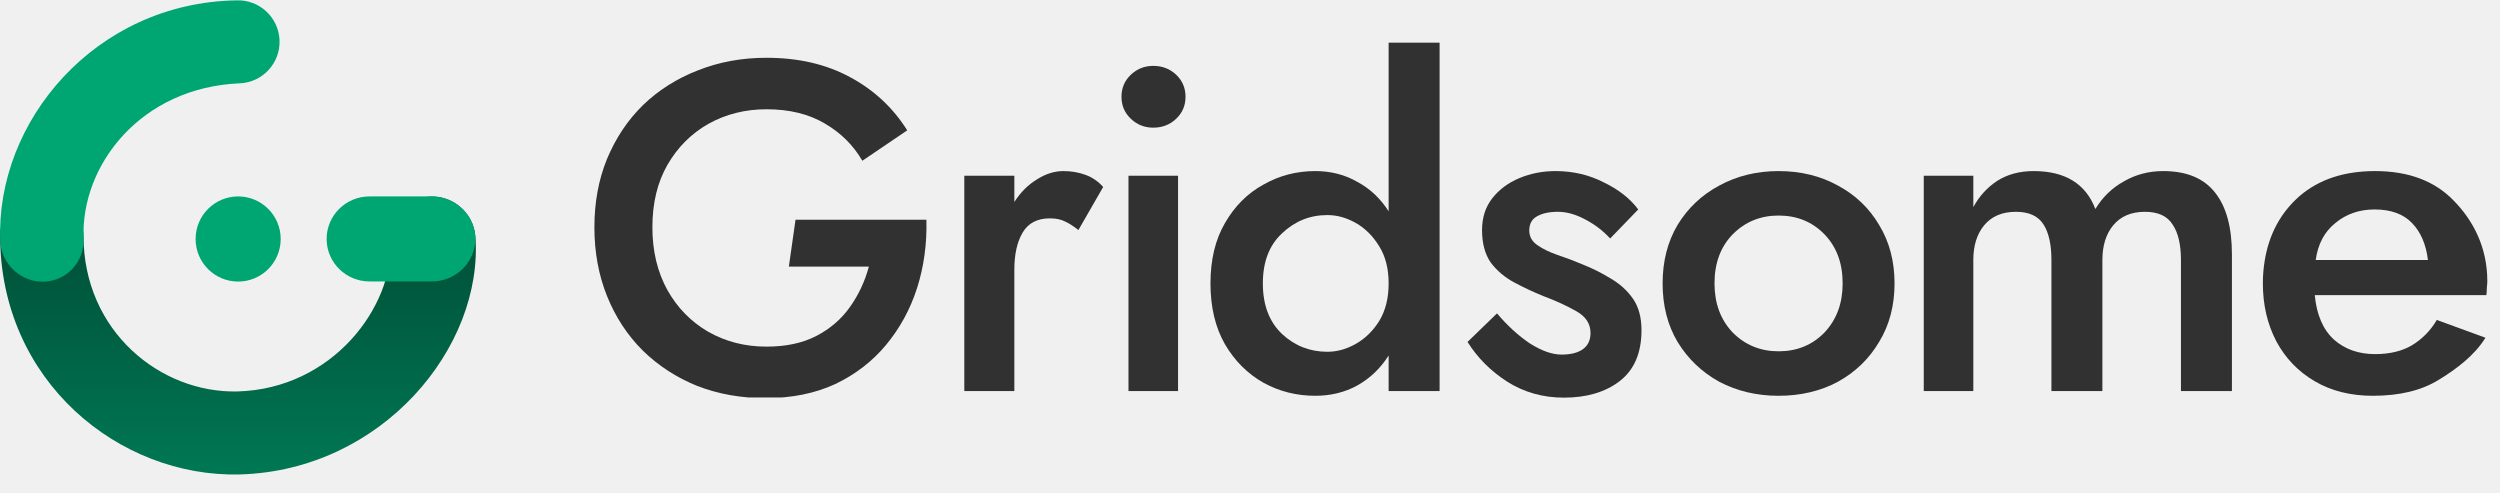
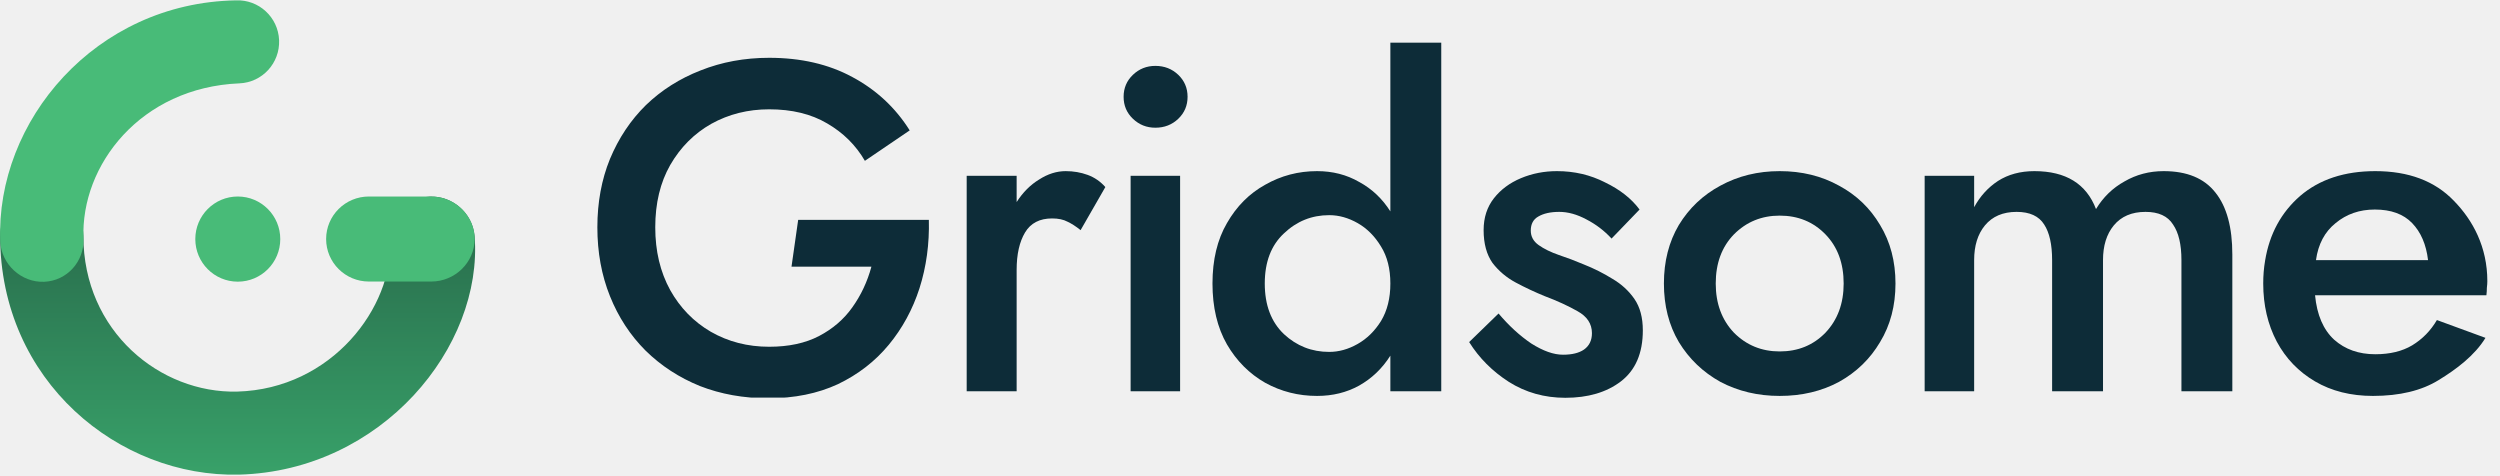
- <svg xmlns="http://www.w3.org/2000/svg" width="137" height="27" viewBox="0 0 137 27" fill="none">
-   <path d="M23.577 10.771C24.831 10.711 25.941 11.682 26.05 12.934C26.519 18.994 20.962 25.783 13.132 26C6.533 26.162 0.007 20.89 0.007 12.917C0.007 11.661 1.047 10.642 2.302 10.642C3.558 10.642 4.576 11.661 4.576 12.917C4.576 18.161 8.8 21.555 13.02 21.451C18.215 21.307 21.592 16.818 21.416 13.152C21.356 11.898 22.323 10.831 23.577 10.771Z" fill="url(#paint0_linear)" />
-   <path d="M17.899 13.094C17.899 11.807 18.951 10.764 20.247 10.764L23.669 10.764C24.966 10.764 26.05 11.807 26.05 13.094C26.05 14.38 24.966 15.423 23.669 15.423H20.247C18.951 15.423 17.899 14.38 17.899 13.094Z" fill="#00A672" />
-   <path d="M10.719 13.097C10.719 11.809 11.763 10.764 13.05 10.764C14.338 10.764 15.382 11.809 15.382 13.097C15.382 14.385 14.338 15.43 13.05 15.43C11.763 15.43 10.719 14.385 10.719 13.097Z" fill="#00A672" />
-   <path fill-rule="evenodd" clip-rule="evenodd" d="M15.318 2.199C15.37 3.454 14.395 4.514 13.141 4.566C7.726 4.791 4.421 9.039 4.581 13.072C4.632 14.327 3.676 15.386 2.421 15.436C1.167 15.486 0.064 14.473 0.014 13.217C-0.249 6.645 5.234 0.148 12.952 0.02C14.206 -0.032 15.265 0.943 15.318 2.199Z" fill="#00A672" />
+ <svg xmlns="http://www.w3.org/2000/svg" width="1289" height="245" viewBox="0 0 1289 245" fill="none">
+   <path d="M221.494 101.381C233.274 100.815 243.701 109.953 244.718 121.743C249.124 178.78 196.925 242.674 123.366 244.717C61.377 246.247 0.068 196.619 0.068 121.58C0.068 109.754 9.841 100.167 21.634 100.167C33.427 100.167 42.987 109.754 42.987 121.58C42.987 170.939 82.675 202.883 122.316 201.905C171.115 200.549 202.839 158.295 201.189 123.795C200.623 111.983 209.715 101.948 221.494 101.381Z" fill="url(#paint0_linear)" />
+   <path d="M168.15 123.24C168.15 111.133 178.026 101.318 190.208 101.318L222.354 101.318C234.537 101.318 244.718 111.133 244.718 123.24C244.718 135.348 234.537 145.163 222.354 145.163H190.208C178.026 145.163 168.15 135.348 168.15 123.24Z" fill="#48BB78" />
+   <path d="M100.7 123.272C100.7 111.147 110.513 101.318 122.604 101.318C134.696 101.318 144.509 111.147 144.509 123.272C144.509 135.397 134.696 145.227 122.604 145.227C110.513 145.227 100.7 135.397 100.7 123.272Z" fill="#48BB78" />
+   <path fill-rule="evenodd" clip-rule="evenodd" d="M143.902 20.696C144.392 32.512 135.236 42.488 123.453 42.979C72.588 45.097 41.535 85.076 43.046 123.036C43.517 134.852 34.537 144.814 22.753 145.286C10.969 145.758 0.606 136.221 0.136 124.405C-2.327 62.545 49.181 1.391 121.681 0.19C133.464 -0.3 143.413 8.88 143.902 20.696Z" fill="#48BB78" />
  <g clip-path="url(#clip0)">
-     <path d="M43.229 14.608H47.615C47.393 15.429 47.043 16.173 46.565 16.84C46.103 17.49 45.497 18.012 44.745 18.405C43.993 18.798 43.08 18.995 42.003 18.995C40.825 18.995 39.757 18.721 38.8 18.174C37.861 17.627 37.117 16.866 36.571 15.891C36.024 14.899 35.751 13.753 35.751 12.453C35.751 11.136 36.024 9.999 36.571 9.041C37.135 8.066 37.886 7.314 38.826 6.784C39.782 6.253 40.842 5.988 42.003 5.988C43.25 5.988 44.309 6.245 45.181 6.758C46.069 7.271 46.761 7.955 47.256 8.81L49.716 7.143C48.931 5.894 47.88 4.919 46.565 4.218C45.266 3.517 43.746 3.166 42.003 3.166C40.654 3.166 39.398 3.397 38.236 3.859C37.092 4.304 36.092 4.937 35.238 5.757C34.401 6.578 33.743 7.562 33.265 8.708C32.804 9.836 32.573 11.085 32.573 12.453C32.573 13.821 32.804 15.078 33.265 16.224C33.726 17.37 34.376 18.362 35.213 19.2C36.067 20.038 37.066 20.688 38.211 21.15C39.355 21.595 40.602 21.817 41.952 21.817C43.387 21.817 44.66 21.56 45.77 21.047C46.88 20.517 47.812 19.799 48.563 18.892C49.315 17.986 49.879 16.951 50.255 15.788C50.63 14.608 50.801 13.36 50.767 12.043H43.595L43.229 14.608Z" fill="#313131" />
-     <path d="M59.096 12.607L60.454 10.247C60.181 9.939 59.856 9.717 59.48 9.58C59.105 9.443 58.703 9.375 58.276 9.375C57.781 9.375 57.294 9.529 56.816 9.836C56.337 10.127 55.927 10.538 55.586 11.068V9.631H52.844V21.432H55.586V14.788C55.586 13.932 55.739 13.248 56.047 12.735C56.354 12.222 56.85 11.966 57.533 11.966C57.875 11.966 58.157 12.026 58.379 12.145C58.601 12.248 58.84 12.402 59.096 12.607Z" fill="#313131" />
-     <path d="M61.841 9.631V21.432H64.557V9.631H61.841ZM61.457 5.303C61.457 5.782 61.627 6.183 61.969 6.508C62.311 6.833 62.721 6.996 63.199 6.996C63.694 6.996 64.113 6.833 64.455 6.508C64.796 6.183 64.967 5.782 64.967 5.303C64.967 4.824 64.796 4.422 64.455 4.097C64.113 3.772 63.694 3.61 63.199 3.61C62.721 3.61 62.311 3.772 61.969 4.097C61.627 4.422 61.457 4.824 61.457 5.303Z" fill="#313131" />
-     <path d="M69.204 15.532C69.204 14.351 69.554 13.437 70.255 12.787C70.955 12.12 71.784 11.786 72.74 11.786C73.27 11.786 73.791 11.931 74.304 12.222C74.816 12.513 75.243 12.941 75.585 13.505C75.927 14.052 76.097 14.728 76.097 15.532C76.097 16.335 75.927 17.02 75.585 17.584C75.243 18.131 74.816 18.55 74.304 18.841C73.791 19.132 73.27 19.277 72.74 19.277C71.784 19.277 70.955 18.952 70.255 18.302C69.554 17.635 69.204 16.712 69.204 15.532ZM66.334 15.532C66.334 16.831 66.599 17.943 67.129 18.867C67.658 19.773 68.359 20.474 69.23 20.97C70.101 21.449 71.049 21.689 72.074 21.689C72.928 21.689 73.697 21.5 74.38 21.124C75.081 20.731 75.653 20.183 76.097 19.482V21.432H78.89V2.264H76.097V11.581C75.653 10.88 75.081 10.341 74.38 9.965C73.697 9.571 72.928 9.375 72.074 9.375C71.049 9.375 70.101 9.623 69.23 10.119C68.359 10.598 67.658 11.299 67.129 12.222C66.599 13.129 66.334 14.232 66.334 15.532Z" fill="#313131" />
-     <path d="M82.036 17.173L80.421 18.738C80.968 19.611 81.694 20.337 82.6 20.919C83.522 21.5 84.556 21.791 85.7 21.791C86.947 21.791 87.964 21.492 88.749 20.893C89.552 20.278 89.954 19.346 89.954 18.097C89.954 17.396 89.8 16.823 89.493 16.378C89.185 15.934 88.784 15.566 88.288 15.275C87.793 14.967 87.263 14.702 86.7 14.48C86.255 14.292 85.803 14.121 85.341 13.967C84.897 13.813 84.53 13.633 84.24 13.428C83.949 13.223 83.804 12.958 83.804 12.633C83.804 12.274 83.941 12.017 84.214 11.863C84.504 11.692 84.889 11.607 85.367 11.607C85.845 11.607 86.341 11.743 86.853 12.017C87.383 12.291 87.844 12.641 88.237 13.069L89.775 11.478C89.33 10.88 88.698 10.384 87.878 9.99C87.075 9.58 86.196 9.375 85.239 9.375C84.538 9.375 83.881 9.503 83.266 9.759C82.651 10.016 82.155 10.384 81.779 10.863C81.404 11.341 81.216 11.923 81.216 12.607C81.216 13.342 81.378 13.941 81.703 14.403C82.044 14.848 82.471 15.207 82.984 15.48C83.496 15.754 84.026 16.002 84.573 16.224C85.256 16.481 85.854 16.754 86.366 17.045C86.896 17.336 87.161 17.738 87.161 18.251C87.161 18.644 87.016 18.944 86.725 19.149C86.452 19.337 86.067 19.431 85.572 19.431C85.059 19.431 84.479 19.226 83.829 18.815C83.198 18.388 82.6 17.84 82.036 17.173Z" fill="#313131" />
-     <path d="M93.955 15.532C93.955 14.42 94.288 13.522 94.955 12.838C95.638 12.154 96.475 11.812 97.466 11.812C98.474 11.812 99.311 12.154 99.977 12.838C100.643 13.522 100.977 14.42 100.977 15.532C100.977 16.626 100.643 17.524 99.977 18.225C99.311 18.909 98.474 19.251 97.466 19.251C96.475 19.251 95.638 18.909 94.955 18.225C94.288 17.524 93.955 16.626 93.955 15.532ZM91.111 15.532C91.111 16.746 91.384 17.815 91.931 18.738C92.495 19.662 93.255 20.389 94.212 20.919C95.185 21.432 96.27 21.689 97.466 21.689C98.679 21.689 99.764 21.432 100.72 20.919C101.677 20.389 102.429 19.662 102.975 18.738C103.539 17.815 103.821 16.746 103.821 15.532C103.821 14.317 103.539 13.248 102.975 12.325C102.429 11.401 101.677 10.683 100.72 10.17C99.764 9.64 98.679 9.375 97.466 9.375C96.27 9.375 95.185 9.64 94.212 10.17C93.255 10.683 92.495 11.401 91.931 12.325C91.384 13.248 91.111 14.317 91.111 15.532Z" fill="#313131" />
-     <path d="M122.309 13.941C122.309 12.453 122.001 11.324 121.386 10.555C120.771 9.768 119.823 9.375 118.542 9.375C117.756 9.375 117.039 9.563 116.39 9.939C115.74 10.298 115.219 10.803 114.826 11.453C114.297 10.067 113.169 9.375 111.444 9.375C110.675 9.375 110.009 9.554 109.445 9.913C108.898 10.273 108.463 10.751 108.138 11.35V9.631H105.422V21.432H108.138V14.249C108.138 13.462 108.335 12.829 108.728 12.351C109.138 11.854 109.718 11.607 110.47 11.607C111.188 11.607 111.692 11.837 111.982 12.299C112.272 12.744 112.418 13.394 112.418 14.249V21.432H115.211V14.249C115.211 13.462 115.407 12.829 115.8 12.351C116.21 11.854 116.791 11.607 117.543 11.607C118.26 11.607 118.764 11.837 119.055 12.299C119.362 12.744 119.516 13.394 119.516 14.249V21.432H122.309V13.941Z" fill="#313131" />
-     <path d="M126.849 16.173H136.254C136.271 16.036 136.279 15.899 136.279 15.762C136.296 15.626 136.305 15.506 136.305 15.403C136.305 13.539 135.519 12.068 134.46 10.991C133.418 9.913 131.983 9.375 130.155 9.375C128.464 9.375 127.088 9.828 126.029 10.734C124.987 11.641 124.347 12.821 124.107 14.275C124.073 14.48 124.048 14.685 124.031 14.89C124.013 15.095 124.005 15.309 124.005 15.532C124.005 16.712 124.253 17.772 124.748 18.713C125.243 19.636 125.944 20.363 126.849 20.893C127.755 21.423 128.814 21.689 130.027 21.689C131.496 21.689 132.7 21.398 133.64 20.816C134.597 20.235 135.621 19.465 136.202 18.507L133.537 17.533C133.196 18.114 132.743 18.576 132.179 18.918C131.633 19.243 130.958 19.405 130.155 19.405C129.249 19.405 128.498 19.14 127.9 18.61C127.302 18.063 126.952 17.25 126.849 16.173ZM126.901 14.249C127.02 13.377 127.379 12.701 127.977 12.222C128.575 11.726 129.292 11.478 130.129 11.478C131.018 11.478 131.701 11.726 132.179 12.222C132.658 12.718 132.948 13.394 133.051 14.249H126.901Z" fill="#313131" />
+     <path d="M408.102 137.495H449.305C447.219 145.221 443.929 152.224 439.436 158.502C435.103 164.618 429.405 169.528 422.344 173.231C415.283 176.933 406.697 178.784 396.587 178.784C385.513 178.784 375.483 176.209 366.496 171.057C357.67 165.906 350.688 158.743 345.553 149.568C340.418 140.231 337.85 129.446 337.85 117.212C337.85 104.817 340.418 94.112 345.553 85.098C350.849 75.922 357.91 68.84 366.737 63.849C375.724 58.859 385.674 56.364 396.587 56.364C408.302 56.364 418.252 58.779 426.437 63.608C434.782 68.437 441.281 74.876 445.935 82.925L469.045 67.23C461.663 55.479 451.793 46.303 439.436 39.703C427.239 33.103 412.956 29.803 396.587 29.803C383.909 29.803 372.113 31.977 361.2 36.323C350.448 40.508 341.06 46.464 333.035 54.191C325.172 61.918 318.993 71.174 314.5 81.959C310.167 92.583 308 104.334 308 117.212C308 130.09 310.167 141.921 314.5 152.706C318.833 163.492 324.931 172.828 332.795 180.716C340.819 188.604 350.207 194.72 360.959 199.067C371.712 203.252 383.427 205.345 396.105 205.345C409.586 205.345 421.542 202.93 431.973 198.101C442.405 193.111 451.151 186.35 458.212 177.818C465.273 169.287 470.569 159.548 474.1 148.602C477.631 137.495 479.235 125.743 478.914 113.349H411.539L408.102 137.495Z" fill="#0D2C38" />
+     <path d="M557.159 118.661L569.918 96.446C567.35 93.549 564.301 91.456 560.77 90.168C557.24 88.881 553.468 88.237 549.456 88.237C544.802 88.237 540.228 89.686 535.735 92.583C531.241 95.32 527.39 99.183 524.18 104.173V90.651H498.423V201.723H524.18V139.185C524.18 131.136 525.624 124.697 528.513 119.868C531.402 115.039 536.056 112.624 542.475 112.624C545.685 112.624 548.333 113.188 550.419 114.314C552.505 115.28 554.752 116.729 557.159 118.661Z" fill="#0D2C38" />
+     <path d="M582.945 90.651V201.723H608.462V90.651H582.945ZM579.334 49.91C579.334 54.418 580.939 58.201 584.149 61.259C587.358 64.318 591.21 65.847 595.704 65.847C600.358 65.847 604.289 64.318 607.499 61.259C610.709 58.201 612.314 54.418 612.314 49.91C612.314 45.403 610.709 41.62 607.499 38.562C604.289 35.503 600.358 33.974 595.704 33.974C591.21 33.974 587.358 35.503 584.149 38.562C580.939 41.62 579.334 45.403 579.334 49.91Z" fill="#0D2C38" />
+     <path d="M652.116 146.187C652.116 135.08 655.406 126.468 661.986 120.351C668.566 114.073 676.349 110.934 685.336 110.934C690.311 110.934 695.206 112.302 700.021 115.039C704.835 117.775 708.847 121.8 712.057 127.112C715.266 132.263 716.871 138.621 716.871 146.187C716.871 153.753 715.266 160.192 712.057 165.504C708.847 170.655 704.835 174.599 700.021 177.335C695.206 180.072 690.311 181.44 685.336 181.44C676.349 181.44 668.566 178.382 661.986 172.265C655.406 165.987 652.116 157.294 652.116 146.187ZM625.155 146.187C625.155 158.421 627.643 168.884 632.618 177.577C637.593 186.108 644.172 192.708 652.357 197.377C660.542 201.884 669.449 204.137 679.078 204.137C687.102 204.137 694.323 202.367 700.743 198.825C707.323 195.123 712.699 189.972 716.871 183.372V201.723H743.11V21.311H716.871V109.002C712.699 102.402 707.323 97.332 700.743 93.79C694.323 90.088 687.102 88.237 679.078 88.237C669.449 88.237 660.542 90.571 652.357 95.239C644.172 99.746 637.593 106.346 632.618 115.039C627.643 123.57 625.155 133.953 625.155 146.187Z" fill="#0D2C38" />
+     <path d="M772.658 161.641L757.493 176.37C762.628 184.579 769.449 191.421 777.954 196.894C786.62 202.367 796.33 205.103 807.082 205.103C818.797 205.103 828.346 202.286 835.728 196.652C843.271 190.857 847.042 182.084 847.042 170.333C847.042 163.733 845.598 158.341 842.709 154.155C839.821 149.97 836.049 146.509 831.395 143.772C826.741 140.875 821.766 138.38 816.47 136.287C812.298 134.517 808.045 132.907 803.712 131.458C799.539 130.009 796.089 128.319 793.361 126.387C790.632 124.456 789.268 121.961 789.268 118.902C789.268 115.522 790.552 113.107 793.12 111.658C795.848 110.049 799.459 109.244 803.953 109.244C808.446 109.244 813.1 110.532 817.915 113.107C822.89 115.683 827.223 118.983 830.914 123.007L845.357 108.036C841.185 102.402 835.247 97.734 827.544 94.032C820.001 90.168 811.736 88.237 802.749 88.237C796.169 88.237 789.991 89.444 784.213 91.859C778.436 94.273 773.782 97.734 770.251 102.241C766.721 106.749 764.955 112.222 764.955 118.661C764.955 125.583 766.48 131.217 769.529 135.563C772.739 139.748 776.751 143.129 781.565 145.704C786.38 148.28 791.355 150.614 796.49 152.706C802.909 155.121 808.526 157.697 813.341 160.433C818.316 163.17 820.803 166.953 820.803 171.782C820.803 175.484 819.439 178.301 816.711 180.233C814.143 182.004 810.532 182.889 805.878 182.889C801.064 182.889 795.607 180.957 789.509 177.094C783.571 173.07 777.954 167.918 772.658 161.641Z" fill="#0D2C38" />
+     <path d="M884.632 146.187C884.632 135.724 887.762 127.273 894.021 120.834C900.44 114.395 908.304 111.175 917.612 111.175C927.08 111.175 934.944 114.395 941.203 120.834C947.462 127.273 950.591 135.724 950.591 146.187C950.591 156.489 947.462 164.94 941.203 171.54C934.944 177.979 927.08 181.199 917.612 181.199C908.304 181.199 900.44 177.979 894.021 171.54C887.762 164.94 884.632 156.489 884.632 146.187ZM857.912 146.187C857.912 157.616 860.48 167.677 865.615 176.37C870.911 185.062 878.053 191.903 887.04 196.894C896.187 201.723 906.378 204.137 917.612 204.137C929.006 204.137 939.197 201.723 948.184 196.894C957.171 191.903 964.232 185.062 969.367 176.37C974.663 167.677 977.311 157.616 977.311 146.187C977.311 134.758 974.663 124.697 969.367 116.005C964.232 107.312 957.171 100.551 948.184 95.722C939.197 90.732 929.006 88.237 917.612 88.237C906.378 88.237 896.187 90.732 887.04 95.722C878.053 100.551 870.911 107.312 865.615 116.005C860.48 124.697 857.912 134.758 857.912 146.187Z" fill="#0D2C38" />
+     <path d="M1150.99 131.217C1150.99 117.212 1148.1 106.588 1142.32 99.344C1136.55 91.939 1127.64 88.237 1115.6 88.237C1108.22 88.237 1101.48 90.007 1095.38 93.549C1089.28 96.929 1084.39 101.678 1080.7 107.795C1075.72 94.756 1065.13 88.237 1048.92 88.237C1041.7 88.237 1035.44 89.927 1030.15 93.307C1025.01 96.688 1020.92 101.195 1017.87 106.829V90.651H992.352V201.723H1017.87V134.114C1017.87 126.709 1019.71 120.753 1023.41 116.246C1027.26 111.578 1032.71 109.244 1039.77 109.244C1046.52 109.244 1051.25 111.417 1053.98 115.763C1056.71 119.948 1058.07 126.065 1058.07 134.114V201.723H1084.31V134.114C1084.31 126.709 1086.15 120.753 1089.85 116.246C1093.7 111.578 1099.15 109.244 1106.21 109.244C1112.96 109.244 1117.69 111.417 1120.42 115.763C1123.31 119.948 1124.75 126.065 1124.75 134.114V201.723H1150.99V131.217Z" fill="#0D2C38" />
+     <path d="M1193.64 152.224H1281.99C1282.15 150.936 1282.23 149.648 1282.23 148.36C1282.39 147.072 1282.47 145.946 1282.47 144.98C1282.47 127.434 1275.09 113.59 1265.14 103.449C1255.35 93.307 1241.87 88.237 1224.7 88.237C1208.81 88.237 1195.89 92.502 1185.94 101.034C1176.15 109.566 1170.13 120.673 1167.89 134.356C1167.56 136.287 1167.32 138.219 1167.16 140.151C1167 142.082 1166.92 144.094 1166.92 146.187C1166.92 157.294 1169.25 167.275 1173.9 176.128C1178.56 184.821 1185.14 191.662 1193.64 196.652C1202.15 201.642 1212.1 204.137 1223.49 204.137C1237.29 204.137 1248.61 201.401 1257.43 195.928C1266.42 190.455 1276.05 183.211 1281.51 174.196L1256.47 165.021C1253.26 170.494 1249.01 174.84 1243.71 178.06C1238.58 181.118 1232.24 182.647 1224.7 182.647C1216.19 182.647 1209.13 180.152 1203.51 175.162C1197.9 170.011 1194.61 162.365 1193.64 152.224ZM1194.12 134.114C1195.25 125.904 1198.62 119.546 1204.23 115.039C1209.85 110.371 1216.59 108.036 1224.46 108.036C1232.8 108.036 1239.22 110.371 1243.71 115.039C1248.21 119.707 1250.94 126.065 1251.9 134.114H1194.12Z" fill="#0D2C38" />
  </g>
  <defs>
-     <linearGradient id="paint0_linear" x1="14.071" y1="26.849" x2="14.071" y2="12.819" gradientUnits="userSpaceOnUse">
-       <stop stop-color="#007A55" />
-       <stop offset="1" stop-color="#005037" />
+     <linearGradient id="paint0_linear" x1="122.523" y1="100.167" x2="122.523" y2="244.752" gradientUnits="userSpaceOnUse">
+       <stop stop-color="#276749" />
+       <stop offset="1" stop-color="#38A169" />
    </linearGradient>
    <clipPath id="clip0">
-       <rect width="104.427" height="19.443" fill="white" transform="translate(32.5732 2.33737)" />
+       <rect width="981" height="183" fill="white" transform="translate(308 22)" />
    </clipPath>
  </defs>
</svg>
